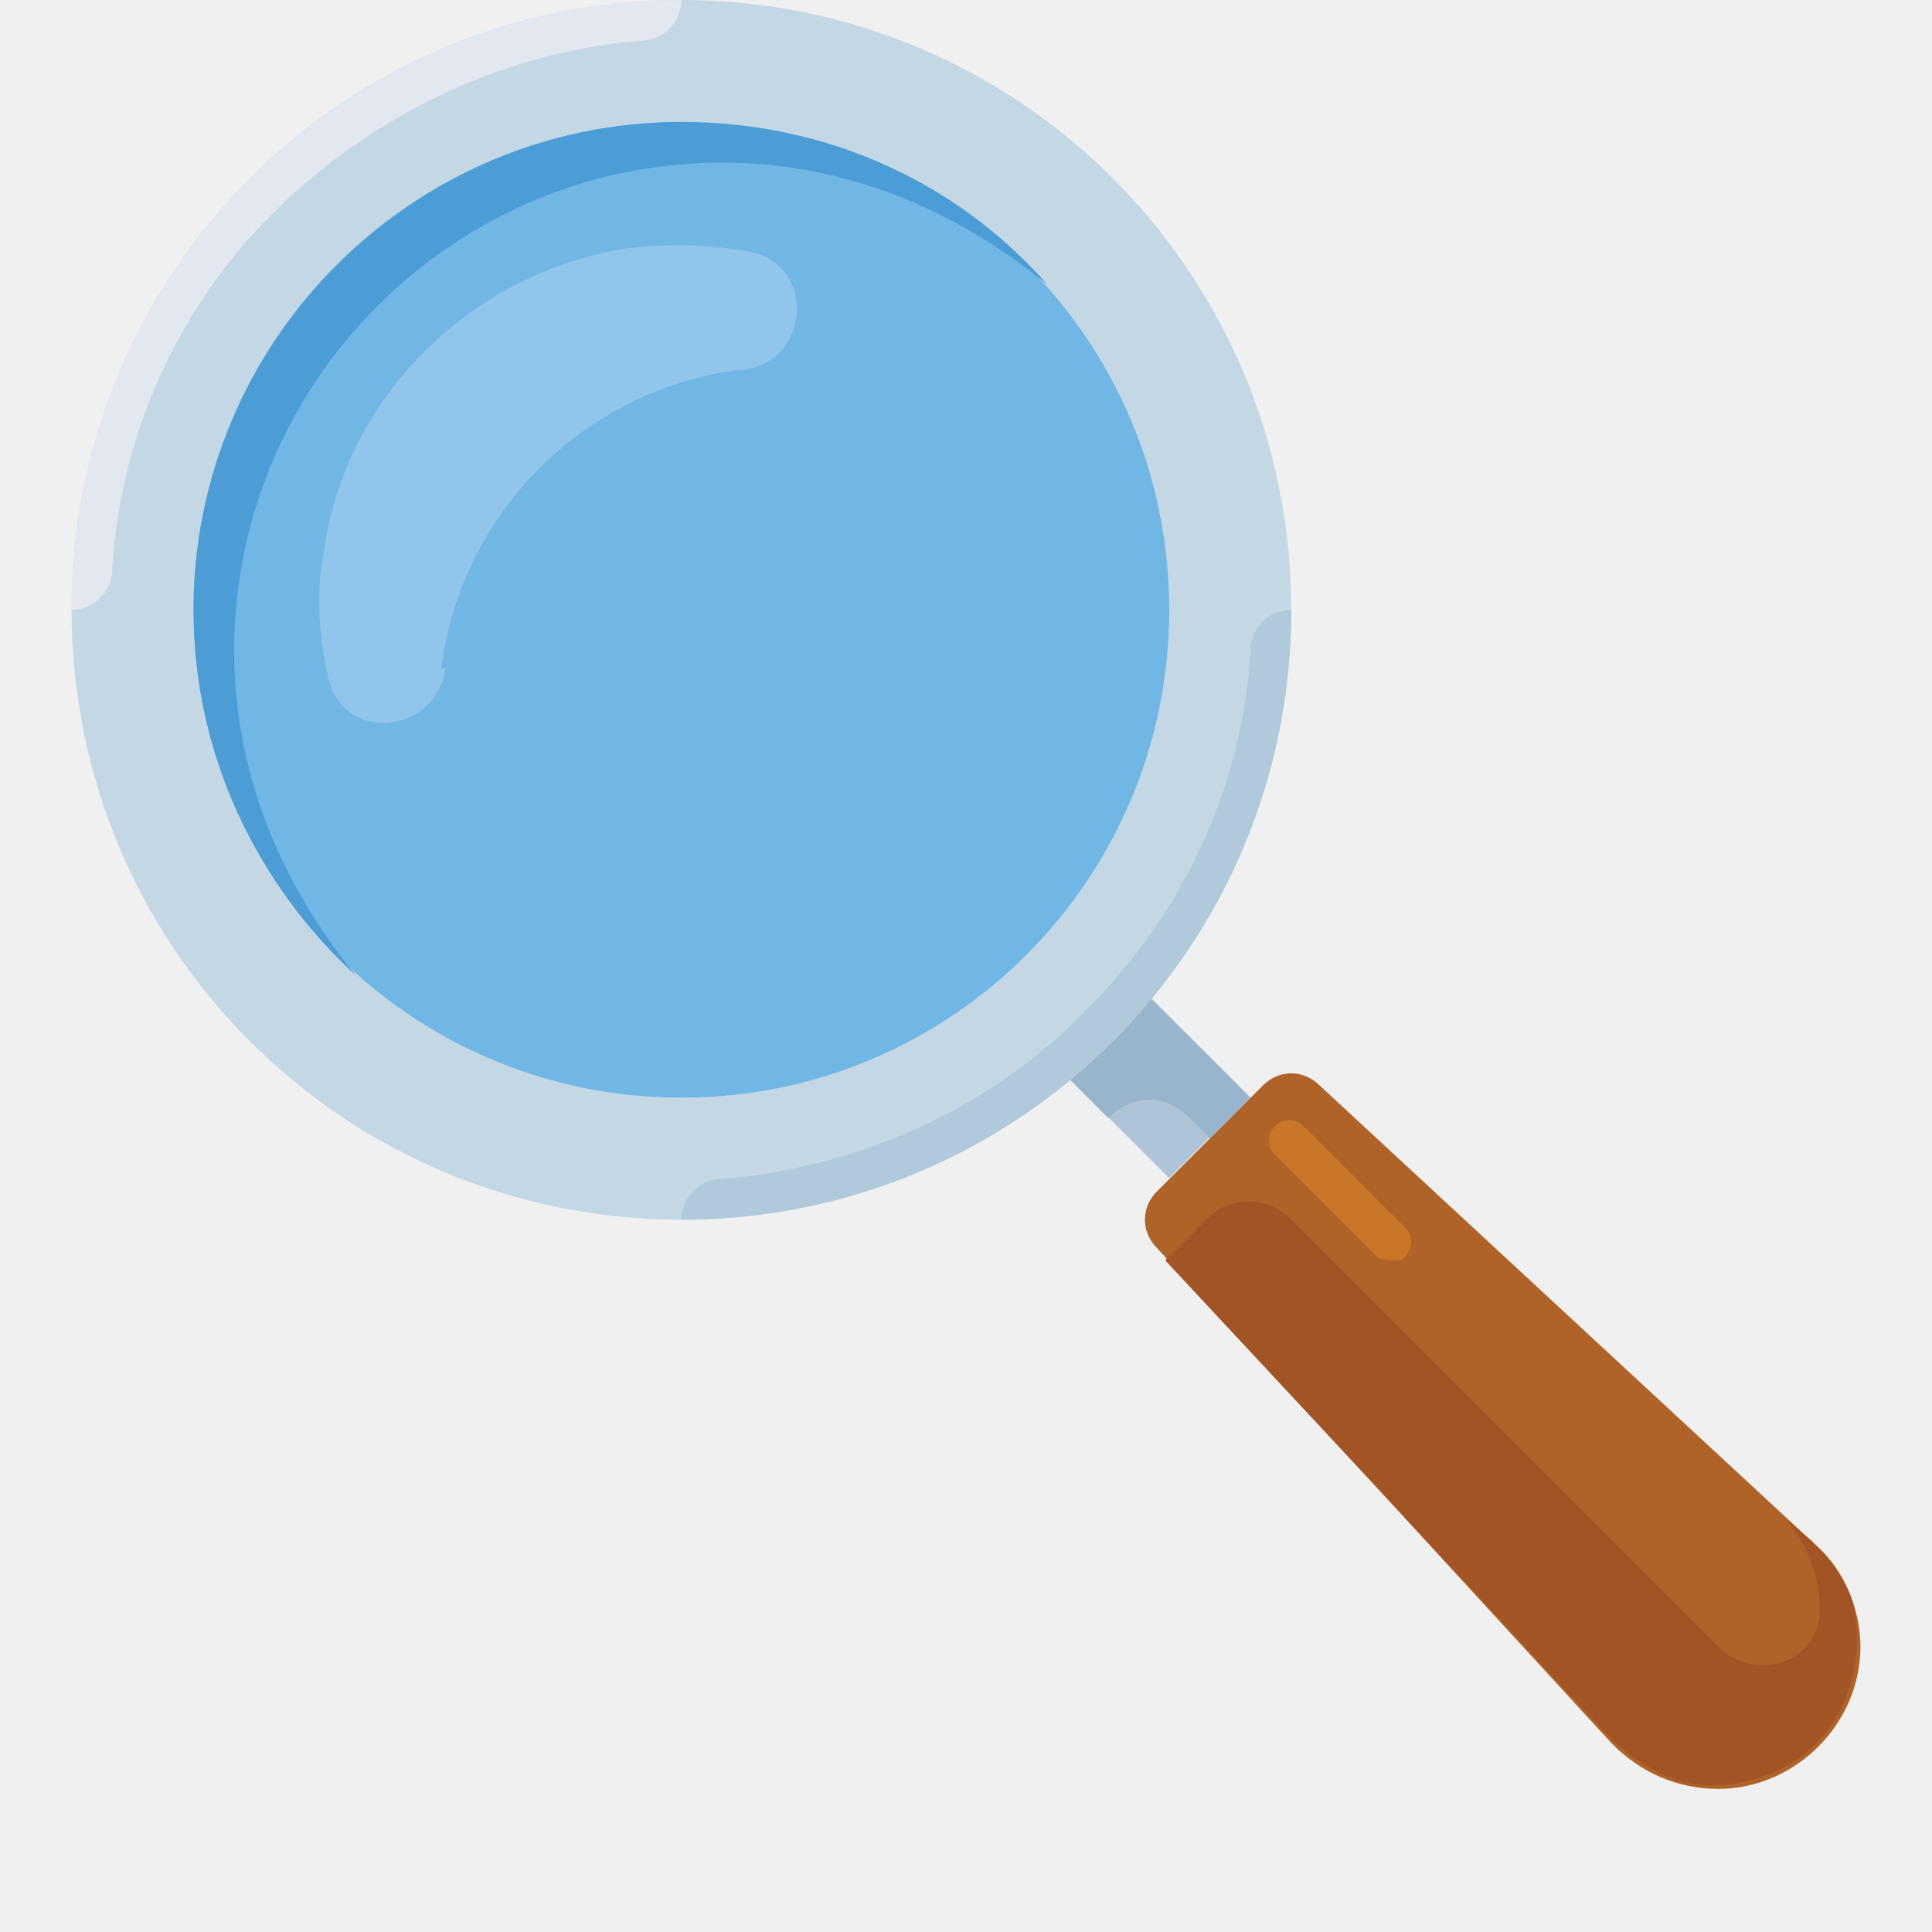
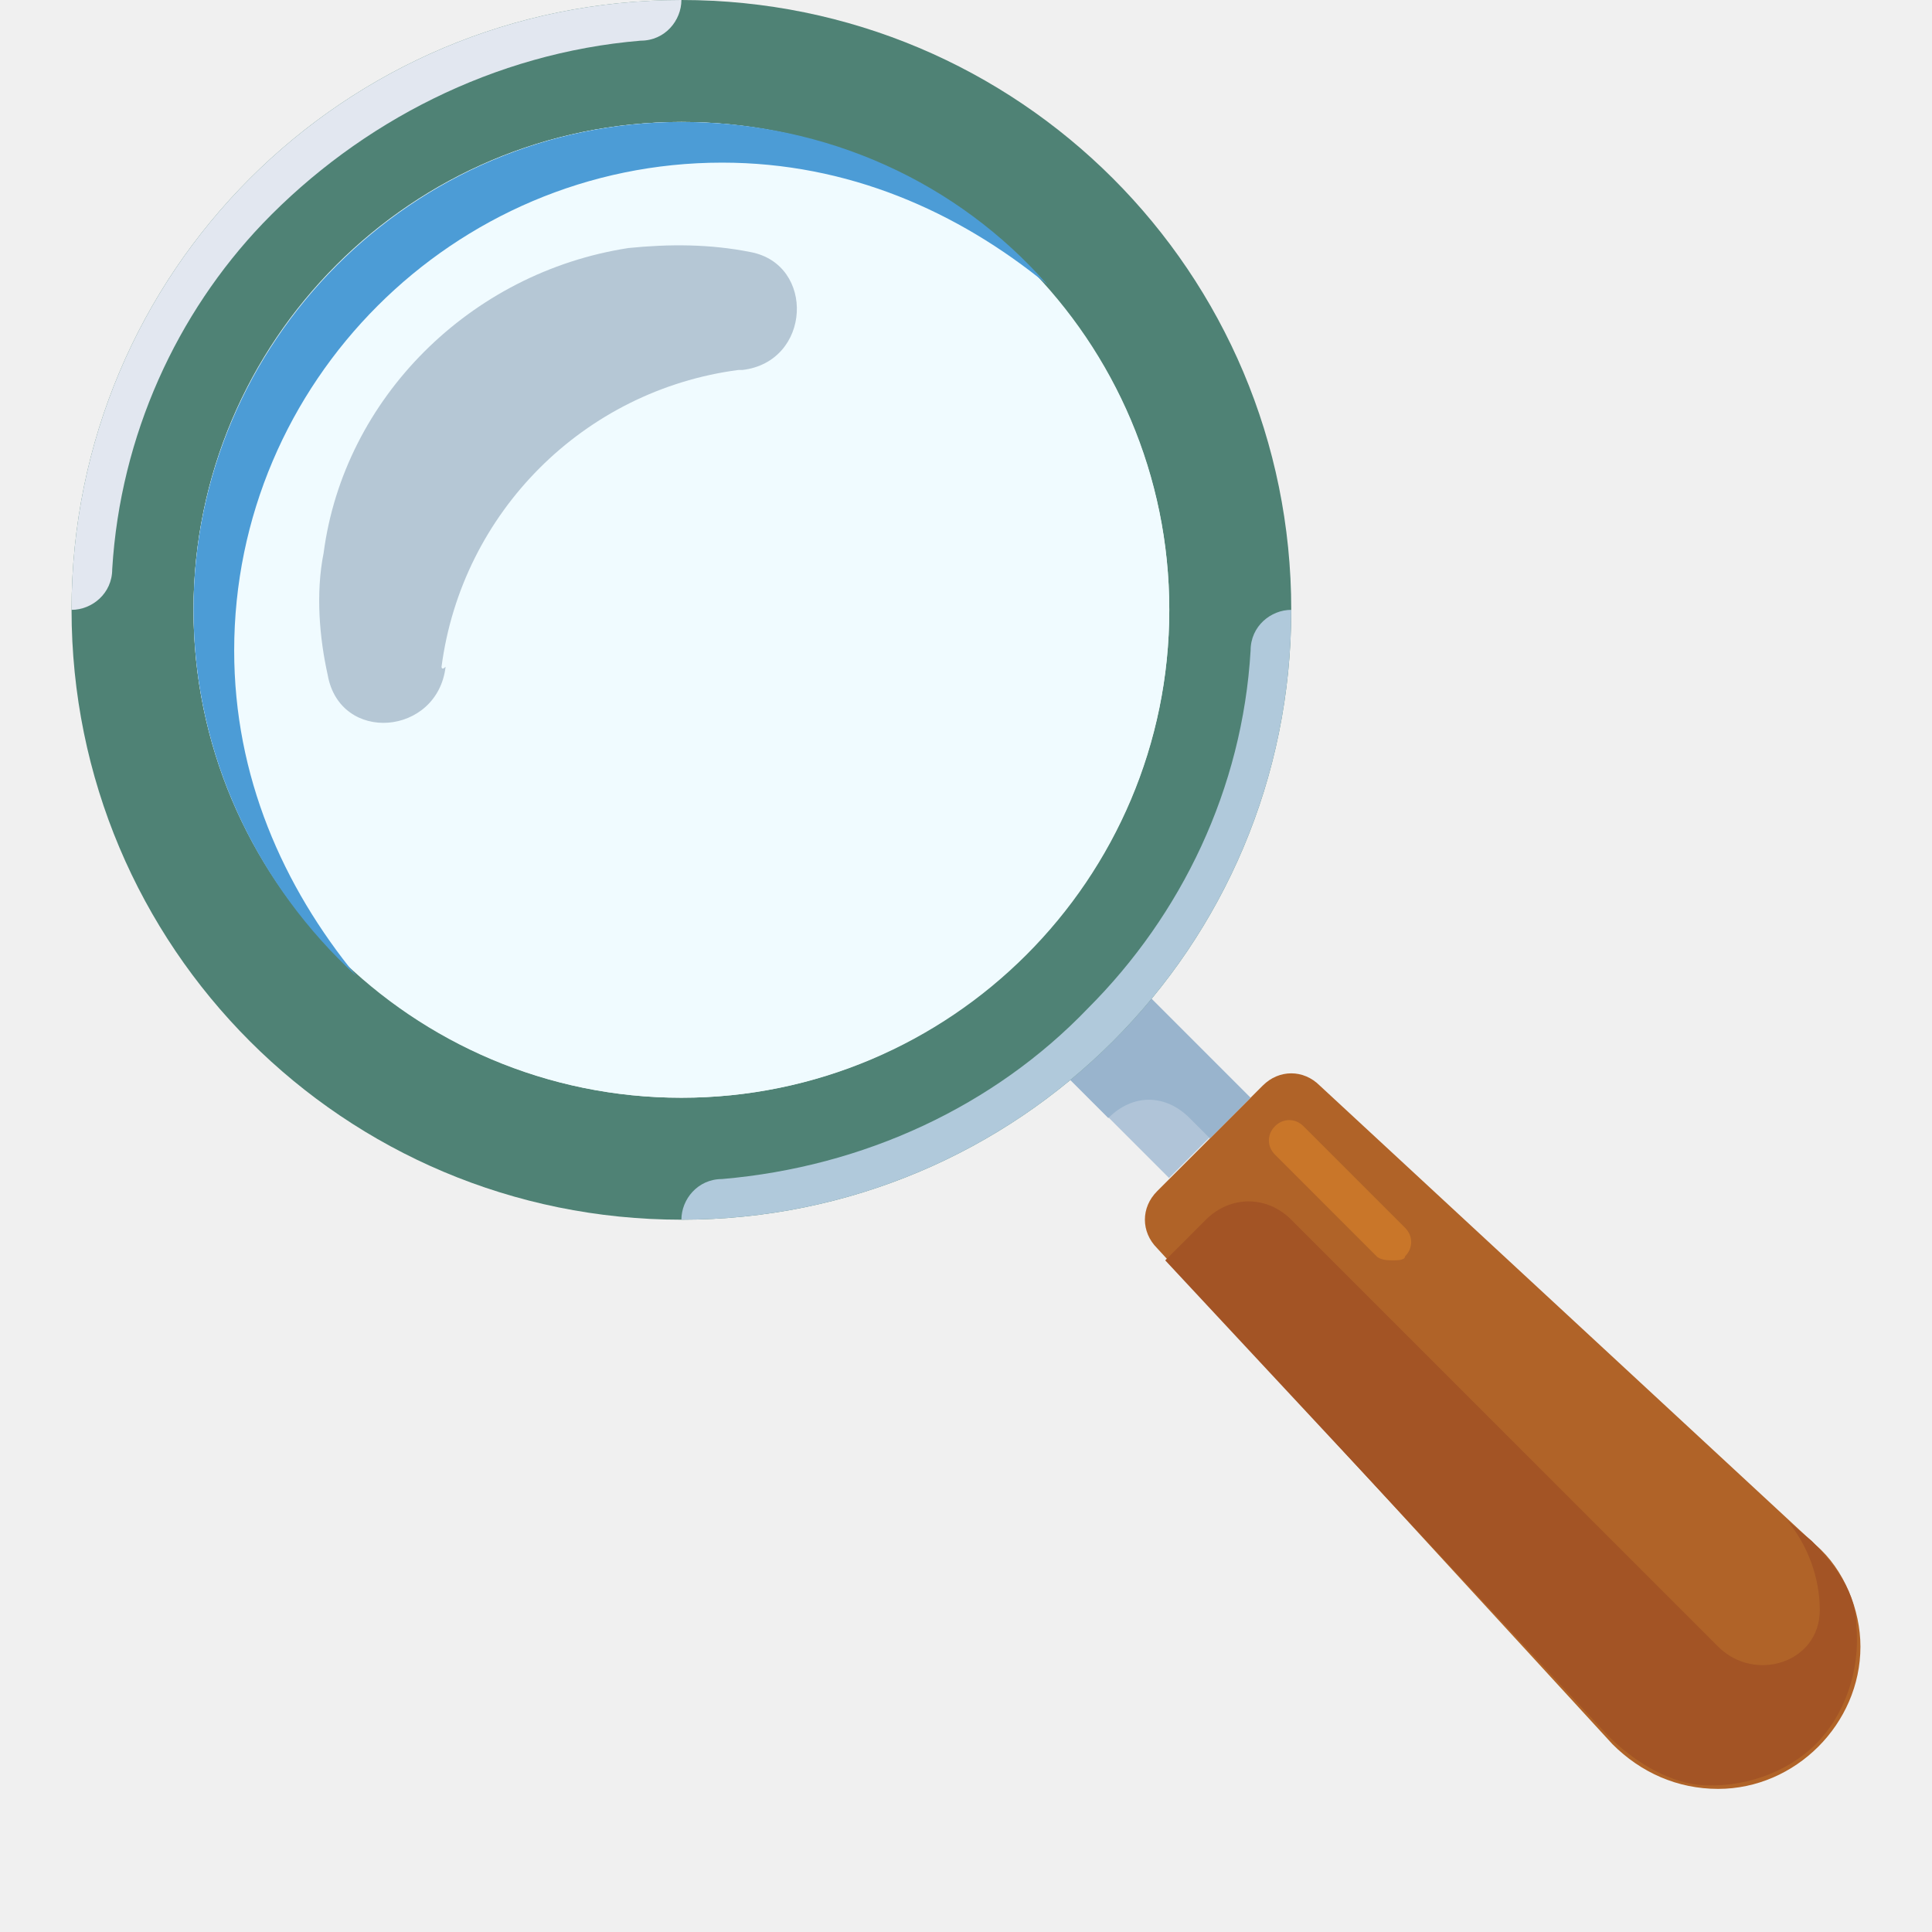
<svg xmlns="http://www.w3.org/2000/svg" width="108" height="108" viewBox="0 0 108 108" fill="none">
  <g clip-path="url(#clip0)" filter="">
    <path d="M104 92.046C104 96.364 100.364 100 96.046 100C93.773 100 91.727 99.091 90.136 97.5L64.682 69.773C63.773 68.864 63.773 67.5 64.682 66.591L70.591 60.682C71.5 59.773 72.864 59.773 73.773 60.682L101.5 86.364C103.091 87.727 104 90 104 92.046Z" fill="#B06328" />
    <path d="M65.351 65.852L69.851 61.352L63.102 54.603L58.602 59.102L65.351 65.852Z" fill="#B0C4D8" />
    <path d="M66.5 62.5L67.636 63.636L69.909 61.364L63.091 54.545L58.545 59.091L61.955 62.5C63.318 61.136 65.136 61.136 66.5 62.5Z" fill="#99B4CD" />
-     <path d="M38.091 0C19.227 0 4 15.227 4 34.091C4 52.954 19.227 68.182 38.091 68.182C56.954 68.182 72.182 52.954 72.182 34.091C72.182 15.227 56.955 0 38.091 0ZM38.091 61.364C23.091 61.364 10.818 49.091 10.818 34.091C10.818 19.091 23.091 6.818 38.091 6.818C53.091 6.818 65.364 19.091 65.364 34.091C65.364 49.091 53.091 61.364 38.091 61.364Z" fill="#C4D7E5" />
-     <path d="M38.091 61.364C53.153 61.364 65.364 49.153 65.364 34.091C65.364 19.029 53.153 6.818 38.091 6.818C23.029 6.818 10.818 19.029 10.818 34.091C10.818 49.153 23.029 61.364 38.091 61.364Z" fill="#70B7E5" />
-     <path d="M24.682 37.273C25.818 28.636 32.636 21.818 41.273 20.682H41.5C45.364 20.227 45.591 14.773 41.955 14.091C39.682 13.636 37.409 13.636 35.136 13.864C26.273 15.227 19.227 22.273 18.091 30.909C17.636 33.182 17.863 35.682 18.318 37.727C19 41.591 24.454 41.137 24.909 37.273C24.682 37.5 24.682 37.273 24.682 37.273Z" fill="#92C5EB" />
+     <path d="M38.091 0C19.227 0 4 15.227 4 34.091C4 52.954 19.227 68.182 38.091 68.182C56.954 68.182 72.182 52.954 72.182 34.091C72.182 15.227 56.955 0 38.091 0ZM38.091 61.364C23.091 61.364 10.818 49.091 10.818 34.091C10.818 19.091 23.091 6.818 38.091 6.818C53.091 6.818 65.364 19.091 65.364 34.091C65.364 49.091 53.091 61.364 38.091 61.364Z" fill="#4F8275" />
+     <path d="M38.091 61.364C53.153 61.364 65.364 49.153 65.364 34.091C65.364 19.029 53.153 6.818 38.091 6.818C23.029 6.818 10.818 19.029 10.818 34.091C10.818 49.153 23.029 61.364 38.091 61.364Z" fill="#F0FBFF" />
+     <path d="M24.682 37.273C25.818 28.636 32.636 21.818 41.273 20.682H41.5C45.364 20.227 45.591 14.773 41.955 14.091C39.682 13.636 37.409 13.636 35.136 13.864C26.273 15.227 19.227 22.273 18.091 30.909C17.636 33.182 17.863 35.682 18.318 37.727C19 41.591 24.454 41.137 24.909 37.273C24.682 37.5 24.682 37.273 24.682 37.273Z" fill="#B5C7D5" />
    <path d="M13.091 36.364C13.091 21.364 25.363 9.091 40.364 9.091C47.409 9.091 53.545 11.818 58.545 15.909C53.545 10.227 46.273 6.818 38.091 6.818C23.091 6.818 10.818 19.091 10.818 34.091C10.818 42.273 14.454 49.545 19.909 54.545C15.818 49.545 13.091 43.409 13.091 36.364Z" fill="#4C9CD6" />
    <path d="M38.091 68.182C56.955 68.182 72.182 52.955 72.182 34.091C71.045 34.091 69.909 35 69.909 36.364C69.454 44.091 66.045 51.136 60.818 56.364C55.591 61.818 48.318 65.227 40.364 65.909C39 65.909 38.091 67.046 38.091 68.182Z" fill="#B0C9DB" />
    <path d="M38.091 0C19.227 0 4 15.227 4 34.091C5.136 34.091 6.273 33.182 6.273 31.818C6.727 24.318 9.909 17.5 14.682 12.5C20.136 6.818 27.636 2.954 35.818 2.273C37.182 2.273 38.091 1.136 38.091 0Z" fill="#E2E7F0" />
    <path d="M101.273 86.136L99.909 85C101.045 86.364 101.727 88.182 101.727 90C101.727 92.954 98.091 94.091 96.045 92.046L72.182 68.182C70.818 66.818 68.773 66.818 67.409 68.182L65.136 70.454L89.909 97.045C91.273 98.409 93.091 99.545 94.909 99.773C97.409 100 99.909 99.091 101.5 97.5C103.091 95.909 104 93.409 103.773 90.909C103.773 89.091 102.636 87.5 101.273 86.136Z" fill="#A35425" />
    <path d="M77.864 70.454C77.636 70.454 77.182 70.454 76.954 70.227L71.273 64.545C70.818 64.091 70.818 63.409 71.273 62.955C71.727 62.5 72.409 62.5 72.864 62.955L78.545 68.636C79 69.091 79 69.773 78.545 70.227C78.546 70.454 78.091 70.454 77.864 70.454Z" fill="#C97629" />
  </g>
  <defs>
    <filter id="filter0_d" x="0" y="0" width="108" height="108" filterUnits="userSpaceOnUse" color-interpolation-filters="sRGB">
      <feFlood flood-opacity="0" result="BackgroundImageFix" />
      <feColorMatrix in="SourceAlpha" type="matrix" values="0 0 0 0 0 0 0 0 0 0 0 0 0 0 0 0 0 0 127 0" />
      <feOffset dy="4" />
      <feGaussianBlur stdDeviation="2" />
      <feColorMatrix type="matrix" values="0 0 0 0 0 0 0 0 0 0 0 0 0 0 0 0 0 0 0.25 0" />
      <feBlend mode="normal" in2="BackgroundImageFix" result="effect1_dropShadow" />
      <feBlend mode="normal" in="SourceGraphic" in2="effect1_dropShadow" result="shape" />
    </filter>
    <clipPath id="clip0">
      <rect width="100" height="100" fill="white" transform="translate(4)" />
    </clipPath>
  </defs>
</svg>
